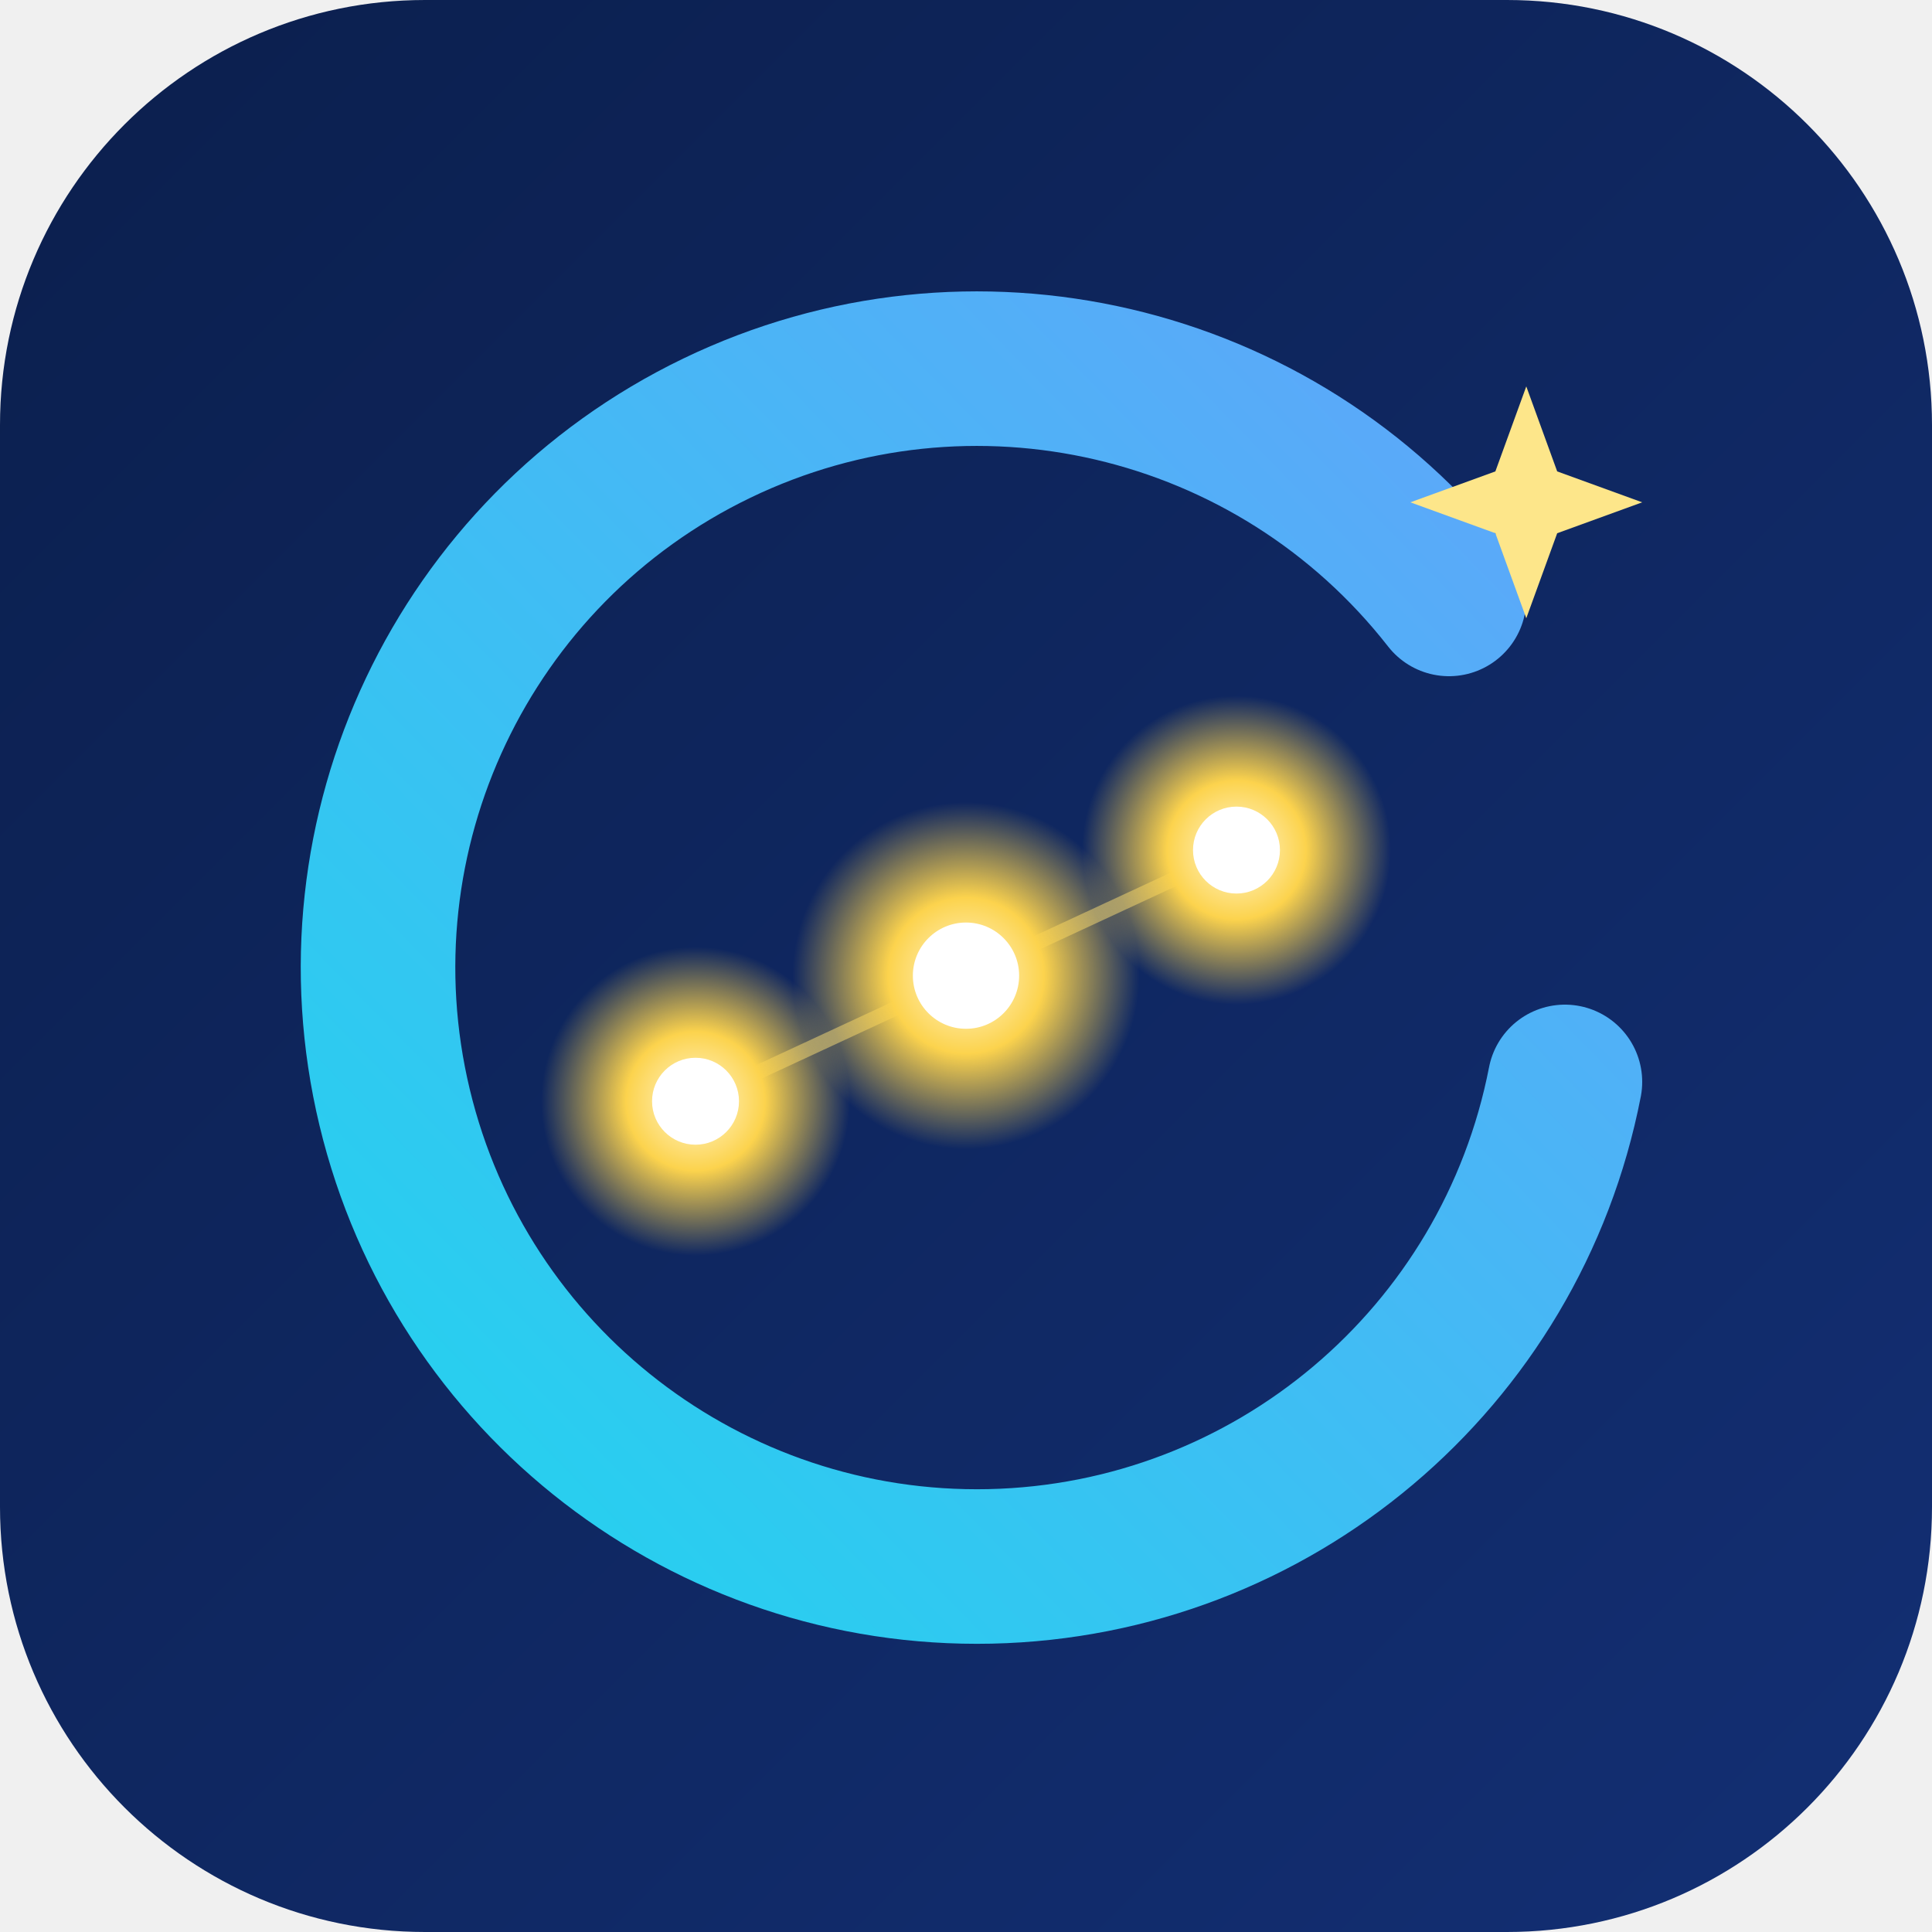
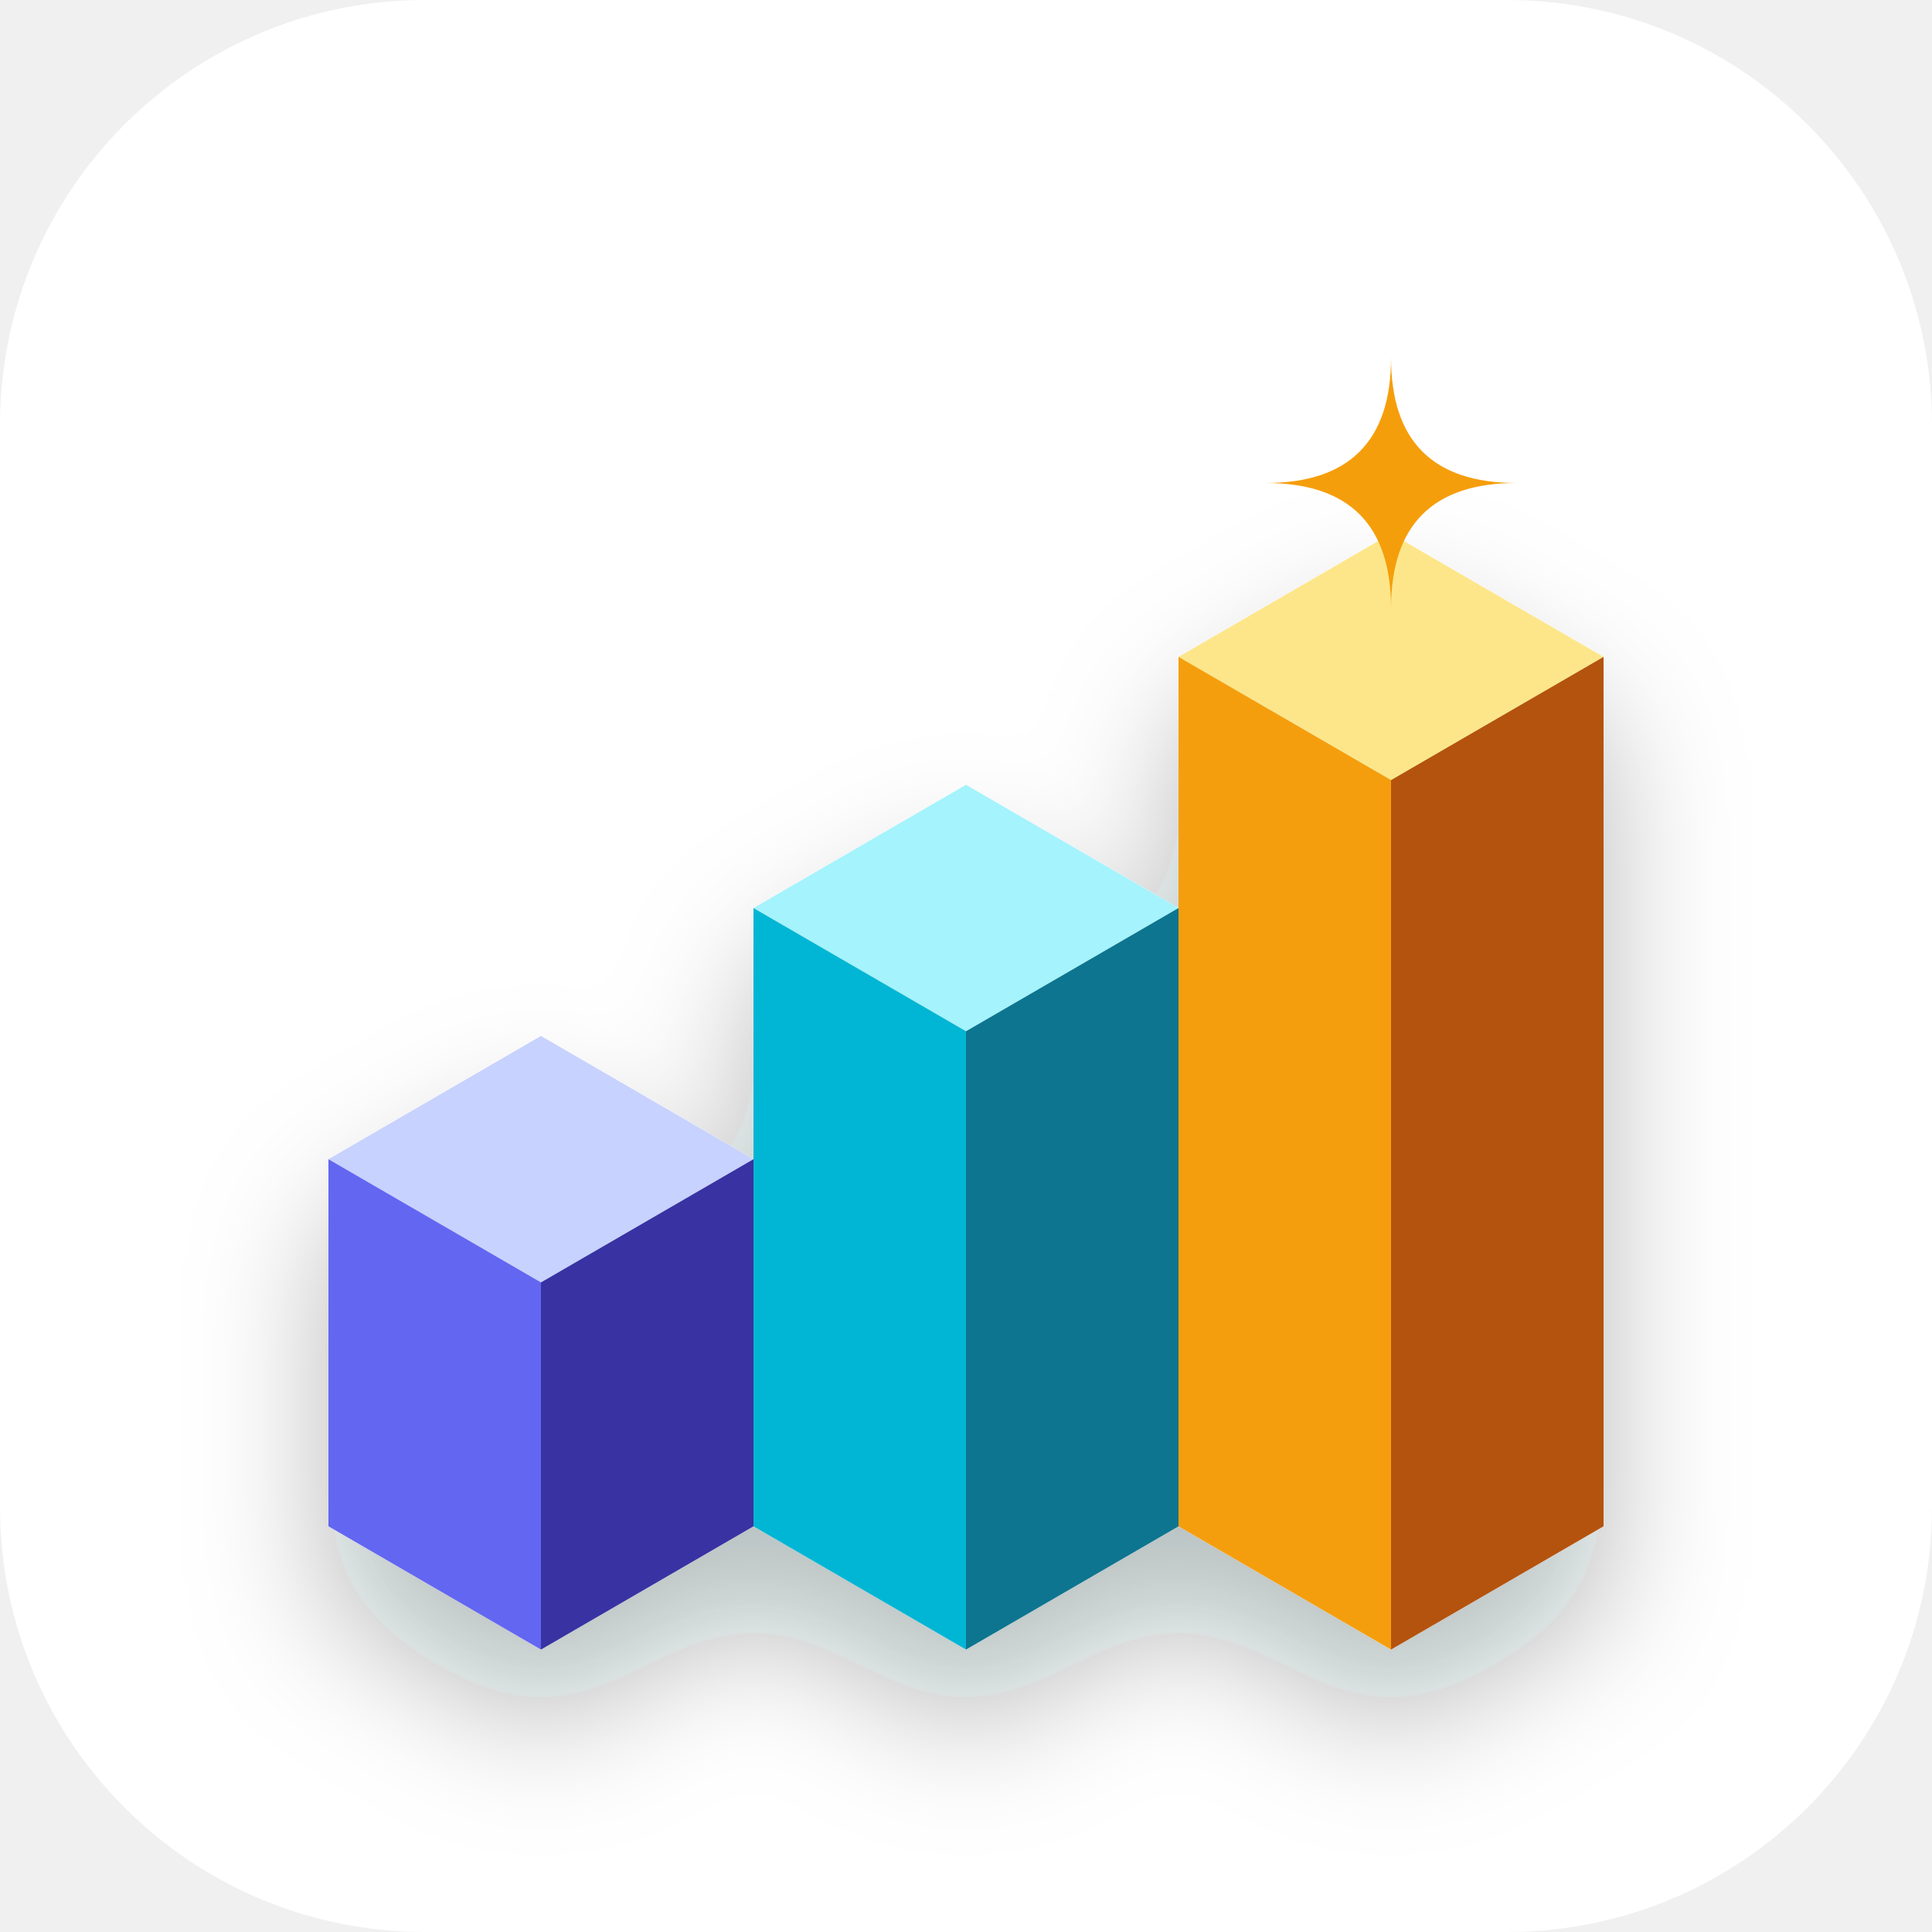
<svg xmlns="http://www.w3.org/2000/svg" viewBox="0 0 200 200" width="512" height="512">
  <defs>
-     <linearGradient id="bg" x1="0" y1="0" x2="1" y2="1">
-       <stop offset="0" stop-color="#0b1f4d" />
-       <stop offset="1" stop-color="#132f74" />
+     <filter id="z13S" x="-30%" y="-30%" width="160%" height="170%">
+       <feDropShadow dx="0" dy="8" stdDeviation="7" flood-color="#0f172a" flood-opacity=".28" />
+     </filter>
+     <filter id="z13T">
+       <feDropShadow dx="0" dy="3" stdDeviation="2.5" flood-color="#0f172a" flood-opacity="0.22" />
+     </filter>
+     <linearGradient id="z13W" x1="0" y1="0" x2="0" y2="1">
+       <stop offset="0" stop-color="#1e293b" />
+       <stop offset="1" stop-color="#0f172a" />
    </linearGradient>
-     <linearGradient id="ring" x1="0" y1="1" x2="1" y2="0">
-       <stop offset="0" stop-color="#22d3ee" />
-       <stop offset="1" stop-color="#60a5fa" />
-     </linearGradient>
-     <radialGradient id="glow">
-       <stop offset="0" stop-color="#fff7d6" />
-       <stop offset=".45" stop-color="#fcd34d" />
-       <stop offset="1" stop-color="#fcd34d" stop-opacity="0" />
-     </radialGradient>
  </defs>
-   <g transform="translate(0 0) scale(1)">
-     <rect width="200" height="200" rx="44" fill="url(#bg)" />
-     <path d="M150 62A62 62 0 1 0 162 112" fill="none" stroke="url(#ring)" stroke-width="16" stroke-linecap="round" />
-     <line x1="72" y1="114" x2="128" y2="88" stroke="#fde68a" stroke-width="1.5" opacity=".5" />
-     <circle cx="72" cy="114" r="16" fill="url(#glow)" />
-     <circle cx="72" cy="114" r="4.5" fill="#fff" />
-     <circle cx="100" cy="101" r="18" fill="url(#glow)" />
-     <circle cx="100" cy="101" r="5.5" fill="#fff" />
-     <circle cx="128" cy="88" r="16" fill="url(#glow)" />
-     <circle cx="128" cy="88" r="4.5" fill="#fff" />
-     <path d="M158 40l3.2 8.8 8.8 3.2-8.8 3.2-3.2 8.8-3.2-8.8-8.8-3.2 8.8-3.2z" fill="#fde68a" />
+   <rect width="200" height="200" rx="44" fill="#ffffff" />
+   <g transform="translate(0 10)">
+     <g filter="url(#z13S)">
+       <path d="M56 97.24 L78 110 L56 122.76 L34 110Z" fill="#c7d2fe" />
+       <path d="M34 110 L56 122.76 L56 160.76 L34 148Z" fill="#6366f1" />
+       <path d="M78 110 L56 122.76 L56 160.76 L78 148Z" fill="#3730a3" />
+       <path d="M100 71.24 L122 84 L100 96.76 L78 84Z" fill="#a5f3fc" />
+       <path d="M78 84 L100 96.76 L100 160.76 L78 148Z" fill="#06b6d4" />
+       <path d="M122 84 L100 96.76 L100 160.76 L122 148Z" fill="#0e7490" />
+       <path d="M144 45.24 L166 58 L144 70.76 L122 58Z" fill="#fde68a" />
+       <path d="M122 58 L144 70.76 L144 160.76 L122 148Z" fill="#f59e0b" />
+       <path d="M166 58 L144 70.76 L144 160.76 L166 148Z" fill="#b45309" />
+     </g>
+     <path d="M144 27 Q144 40 157 40 Q144 40 144 53 Q144 40 131 40 Q144 40 144 27Z" fill="#f59e0b" />
  </g>
</svg>
